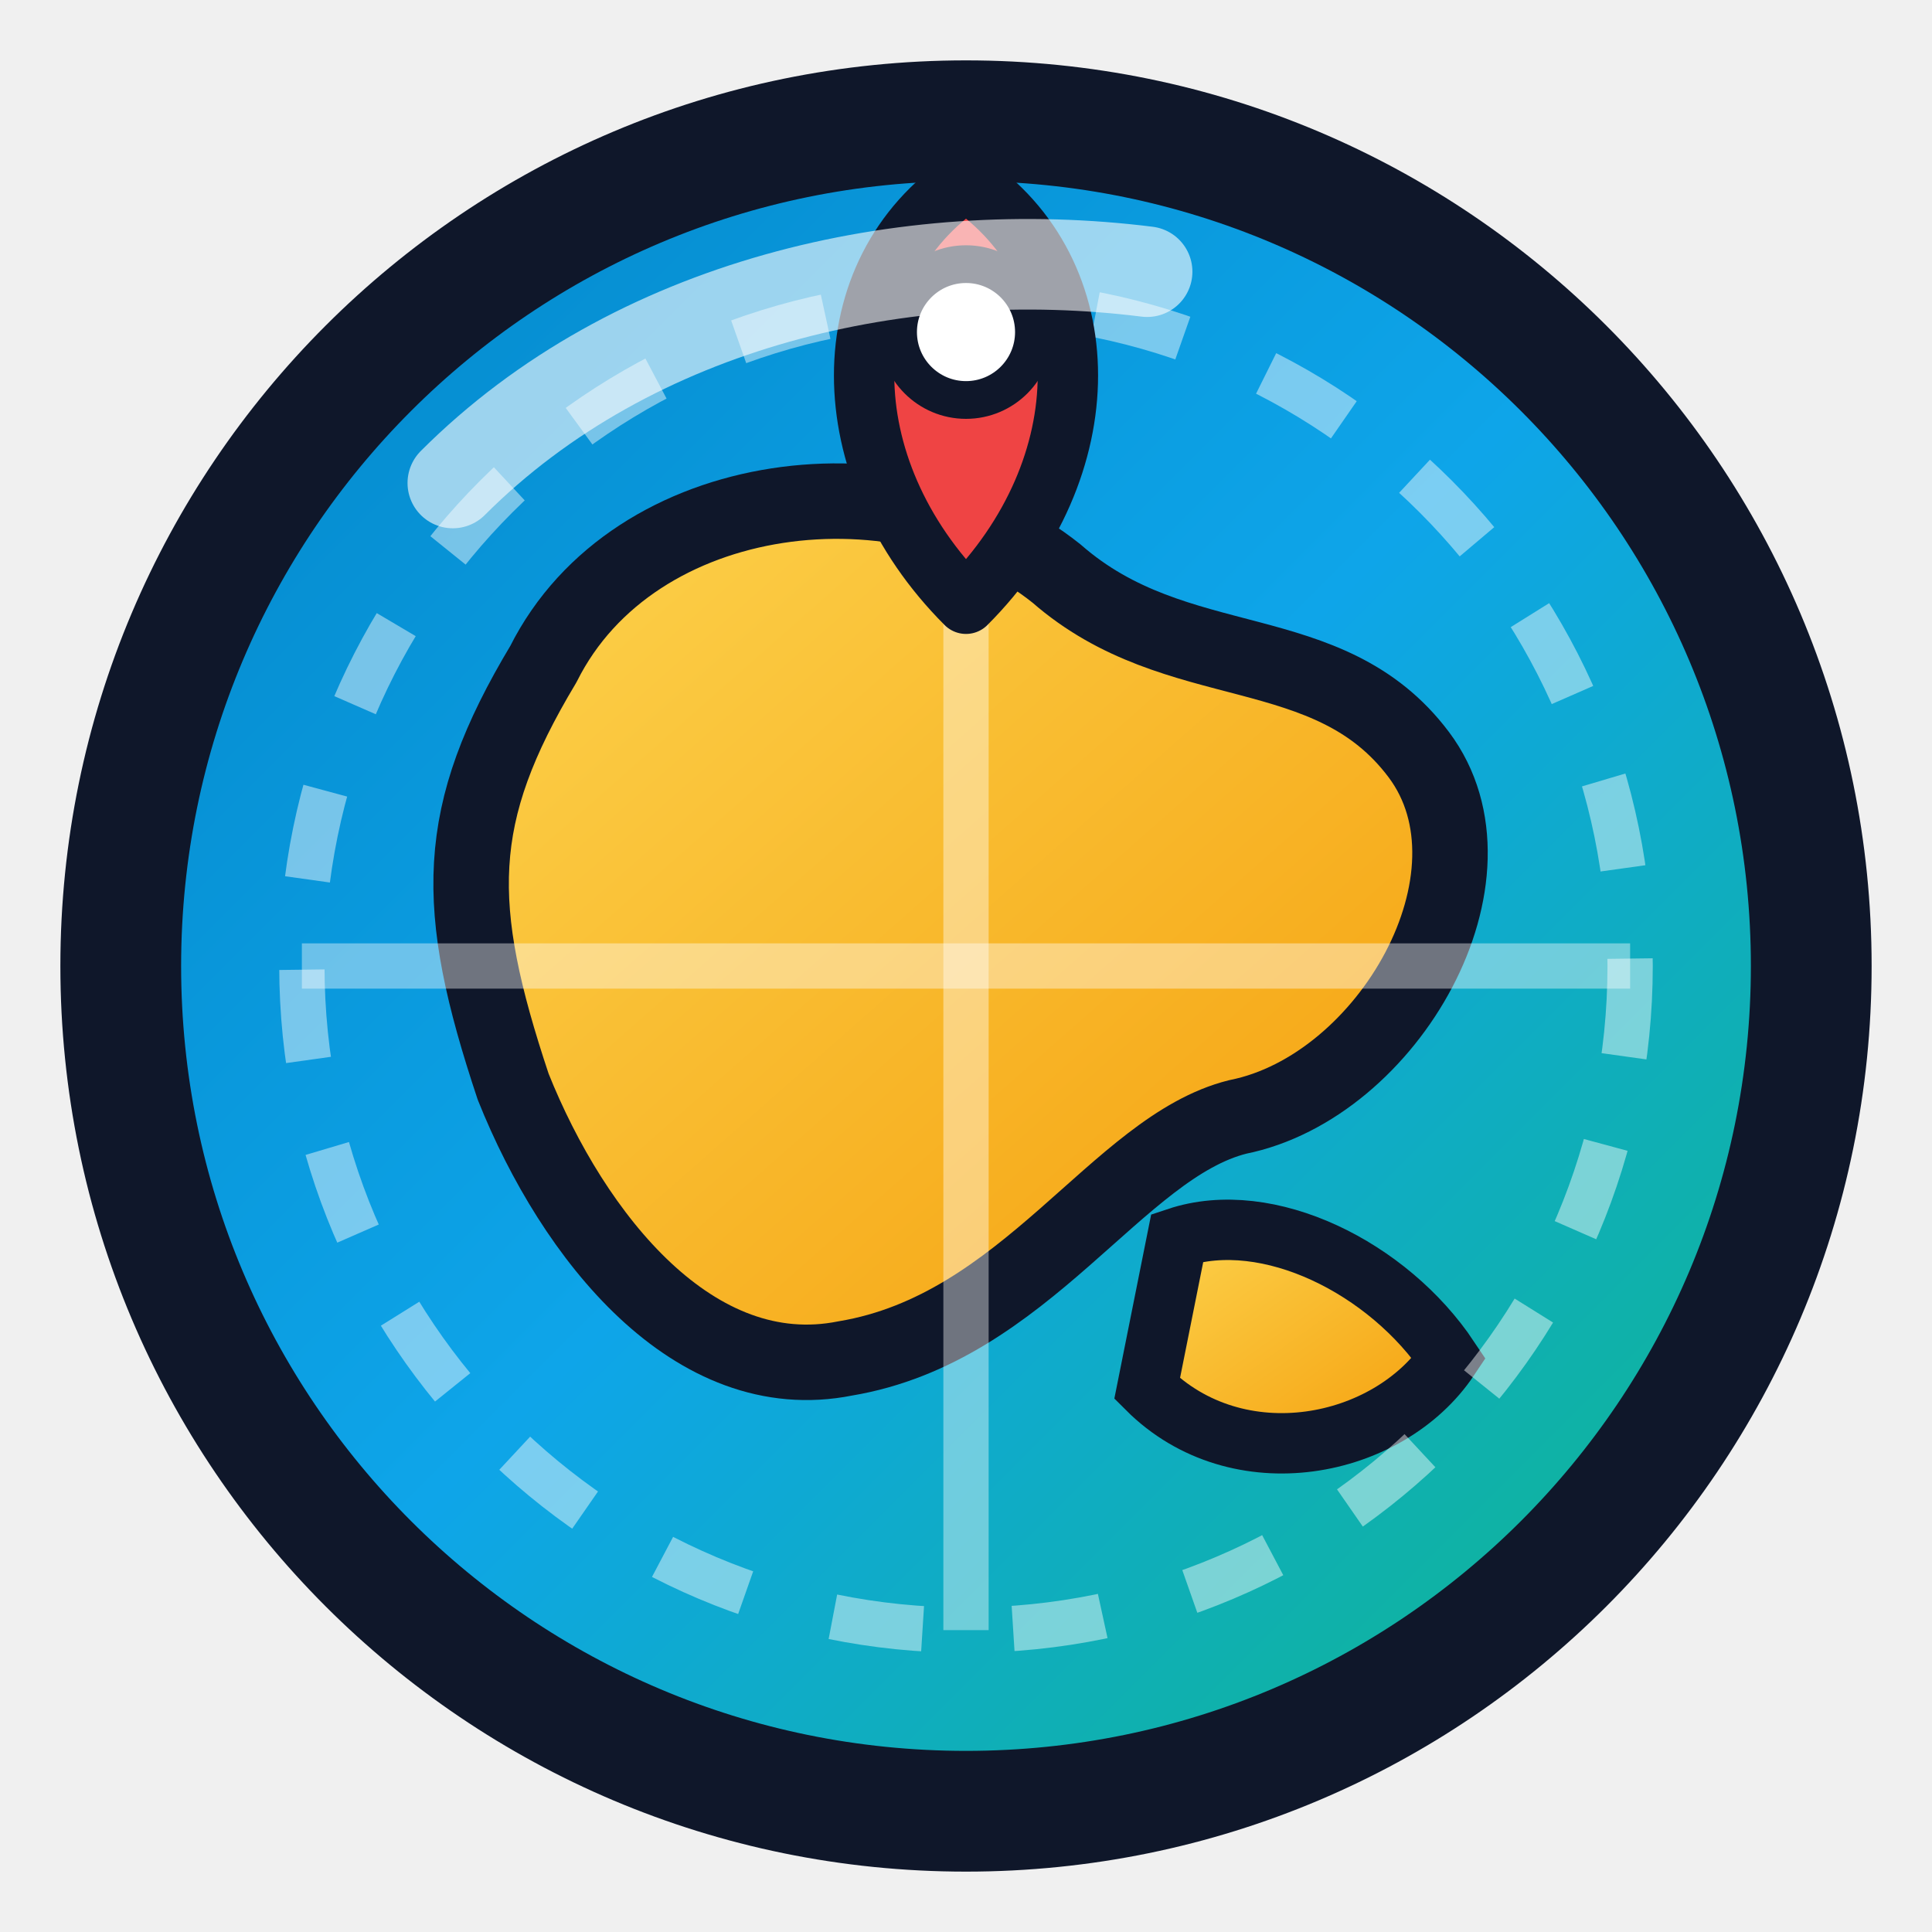
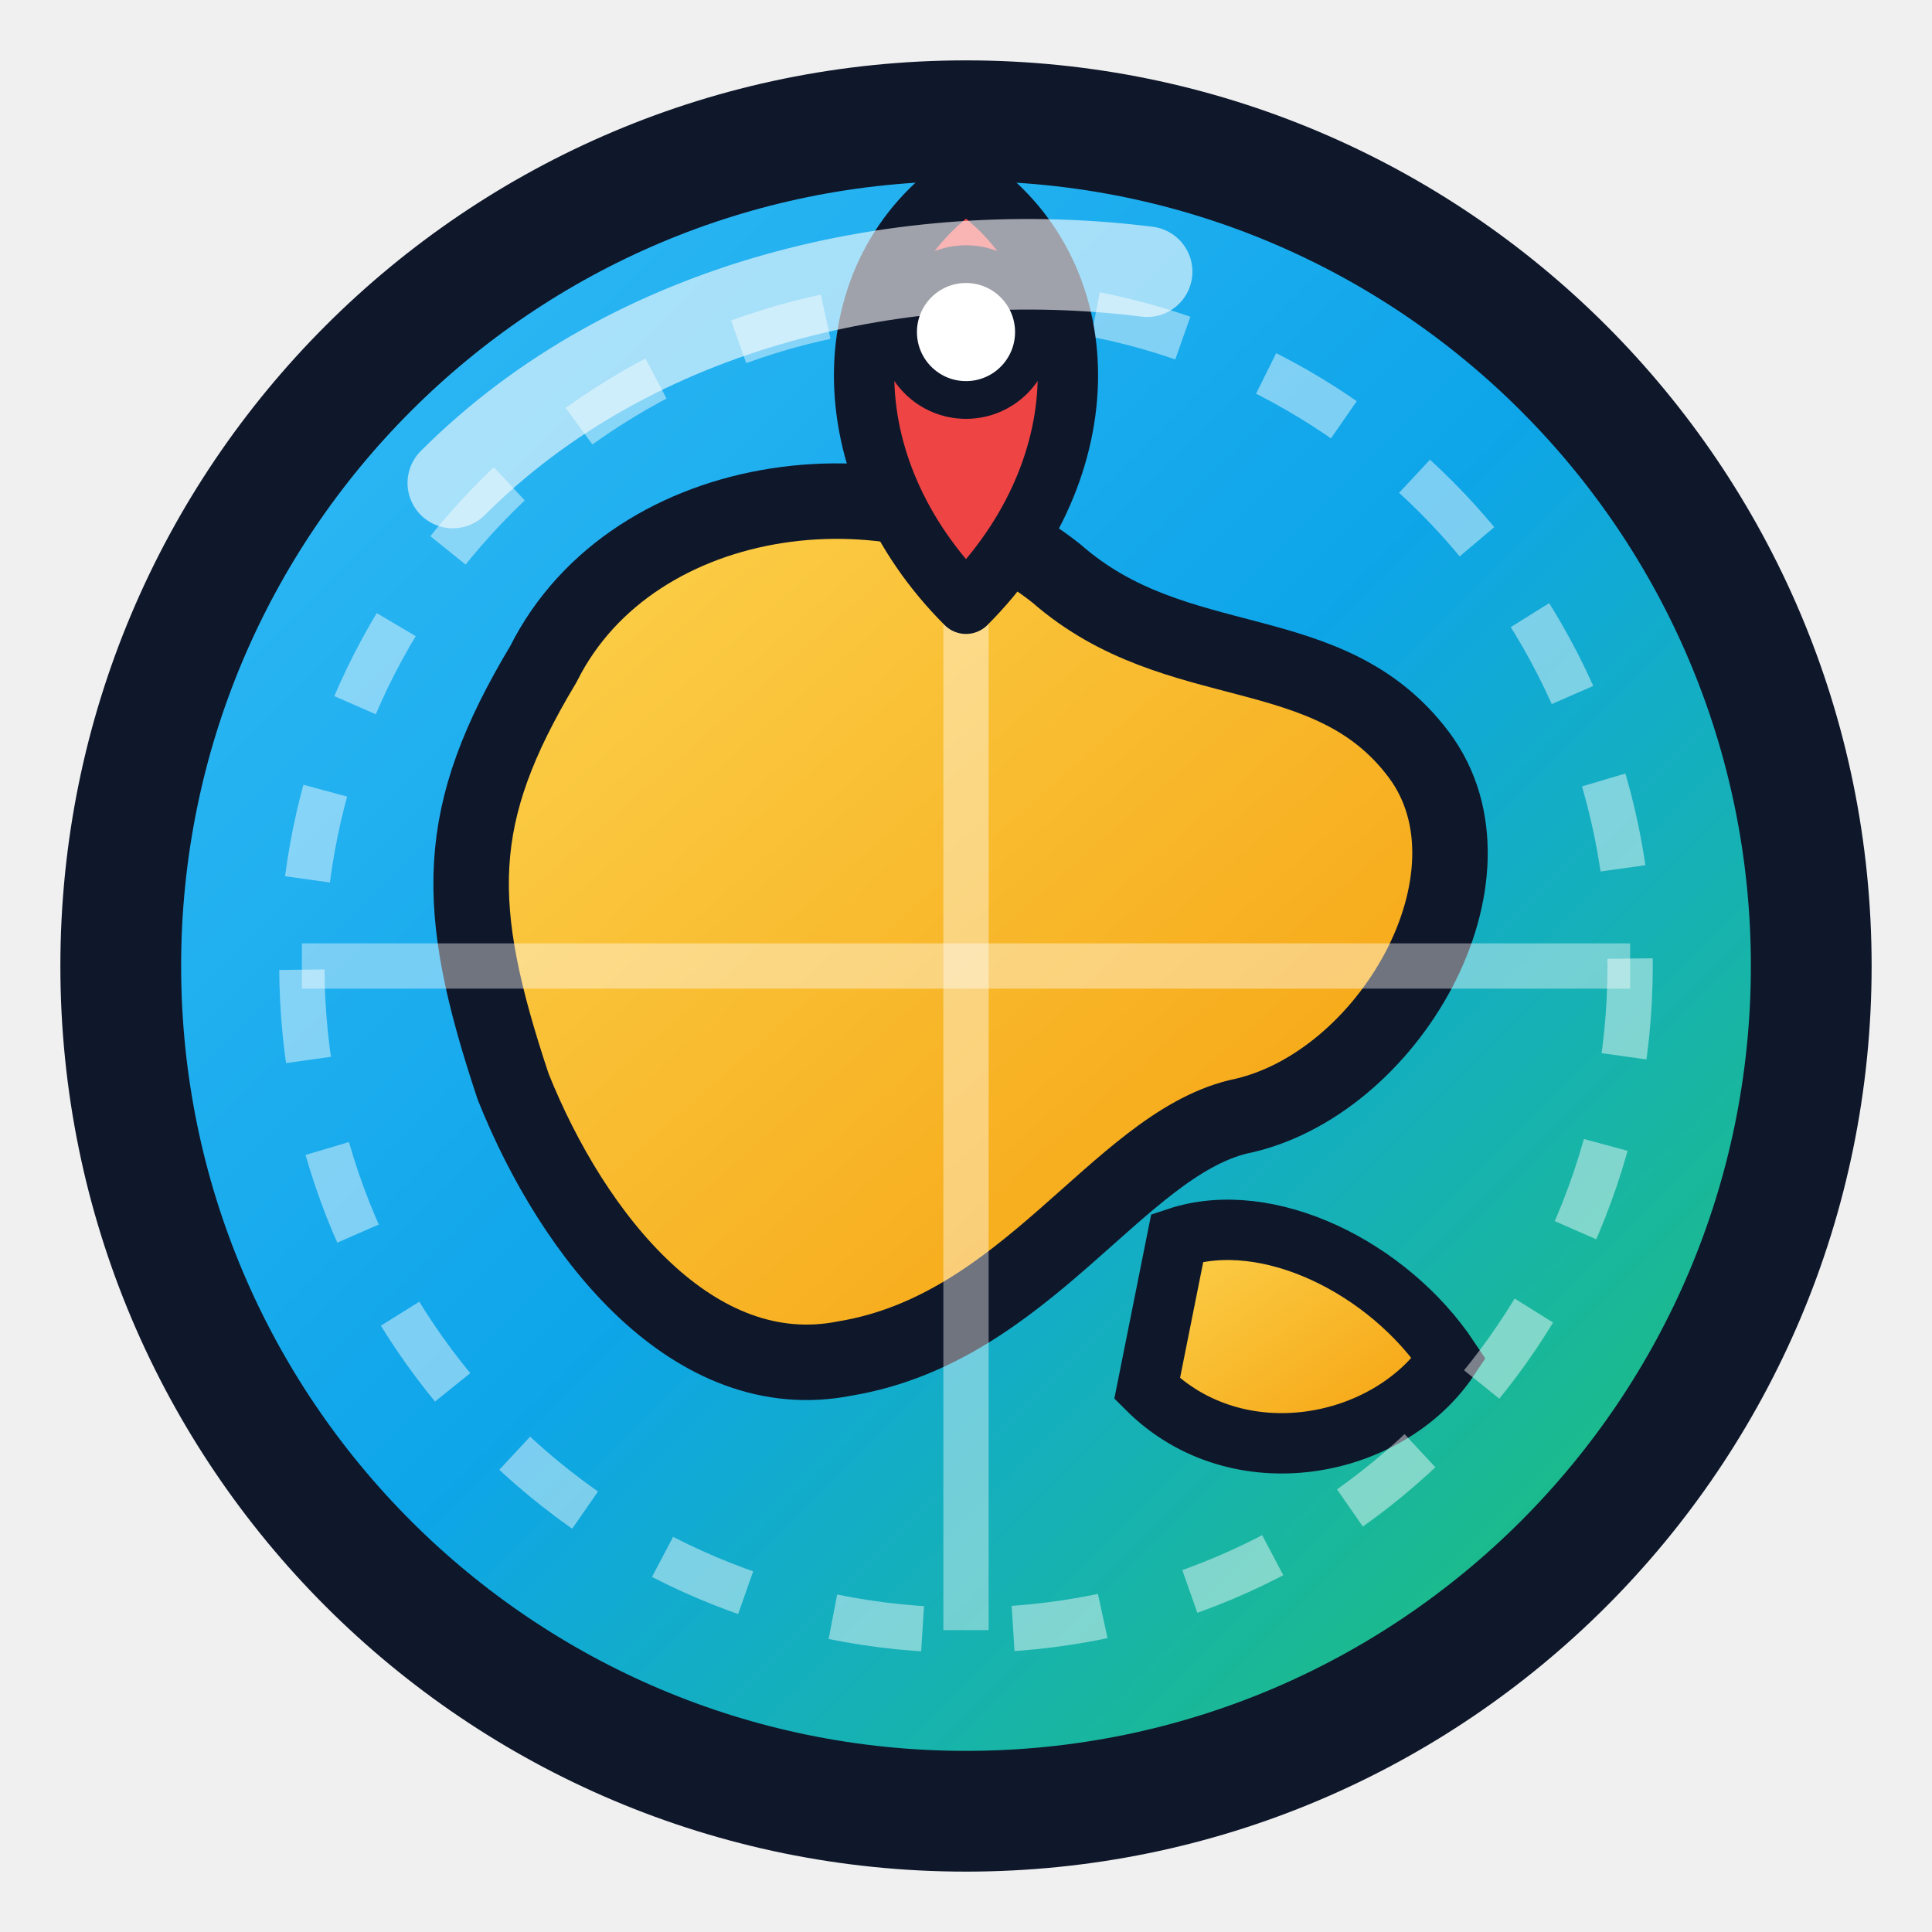
<svg xmlns="http://www.w3.org/2000/svg" viewBox="0 0 128 128">
  <defs>
    <linearGradient id="bgGrad" x1="0%" y1="0%" x2="100%" y2="100%">
-       <stop offset="0%" stop-color="#0284C7" />
+       <stop offset="0%" stop-color="#38BDF8" />
      <stop offset="50%" stop-color="#0EA5E9" />
-       <stop offset="100%" stop-color="#10B981" />
+       <stop offset="100%" stop-color="#22C55E" />
    </linearGradient>
    <linearGradient id="landGrad" x1="0%" y1="0%" x2="100%" y2="100%">
      <stop offset="0%" stop-color="#FCD34D" />
      <stop offset="100%" stop-color="#F59E0B" />
    </linearGradient>
  </defs>
  <circle cx="64" cy="64" r="56" fill="url(#bgGrad)" stroke="#0F172A" stroke-width="8" />
  <path d="M36 44 C42 32, 60 30, 70 38 C78 45, 88 42, 94 50 C100 58, 92 72, 82 74 C74 76, 68 88, 56 90 C46 92, 38 82, 34 72 C30 60, 30 54, 36 44 Z" fill="url(#landGrad)" stroke="#0F172A" stroke-width="5" stroke-linejoin="round" />
  <path d="M78 82 C84 80, 92 84, 96 90 C92 96, 82 98, 76 92 Z" fill="url(#landGrad)" stroke="#0F172A" stroke-width="4" />
  <circle cx="64" cy="64" r="44" fill="none" stroke="#FFFFFF" stroke-width="3" stroke-dasharray="6 6" opacity="0.45" />
  <line x1="20" y1="64" x2="108" y2="64" stroke="#FFFFFF" stroke-width="3" opacity="0.4" />
  <line x1="64" y1="20" x2="64" y2="108" stroke="#FFFFFF" stroke-width="3" opacity="0.4" />
  <g transform="translate(64, 40)">
    <path d="M0 0 C-9 -9, -9 -22, 0 -28 C9 -22, 9 -9, 0 0 Z" fill="#EF4444" stroke="#0F172A" stroke-width="4" stroke-linejoin="round" />
    <circle cx="0" cy="-18" r="4.5" fill="#FFFFFF" stroke="#0F172A" stroke-width="2.5" />
  </g>
  <path d="M30 32 C42 20, 60 16, 76 18" fill="none" stroke="#FFFFFF" stroke-width="6" stroke-linecap="round" opacity="0.6" />
</svg>
